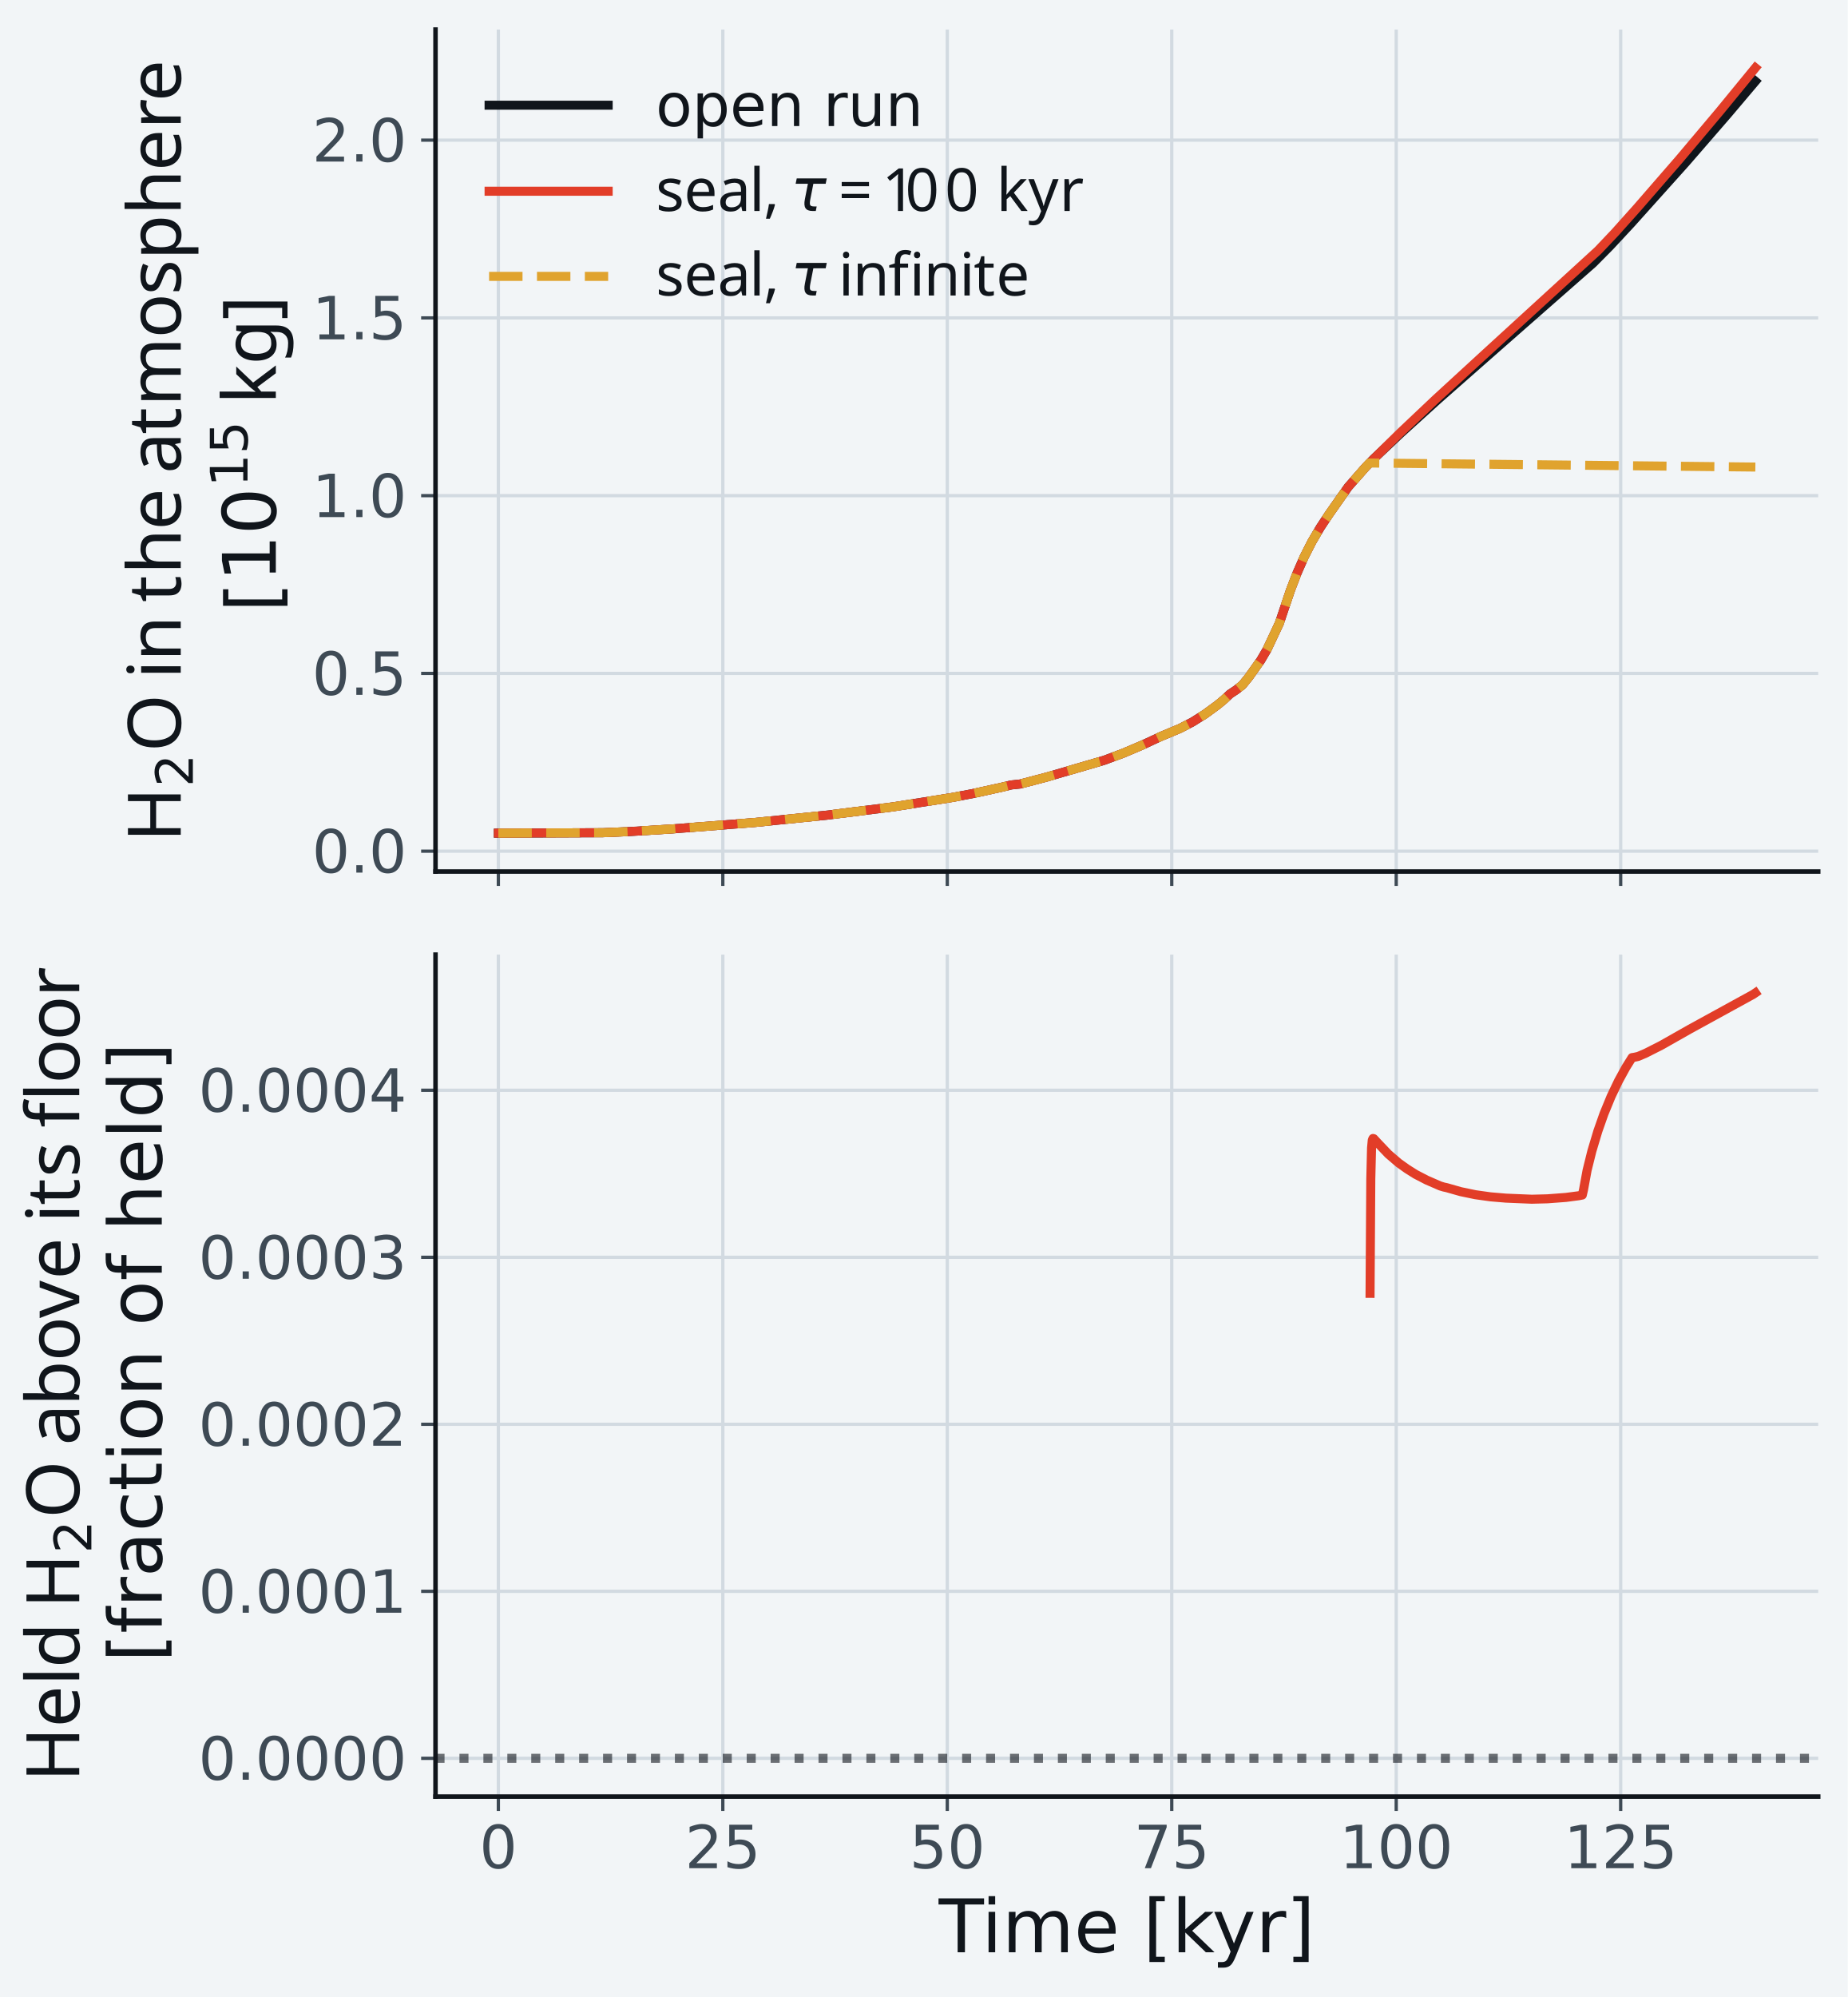
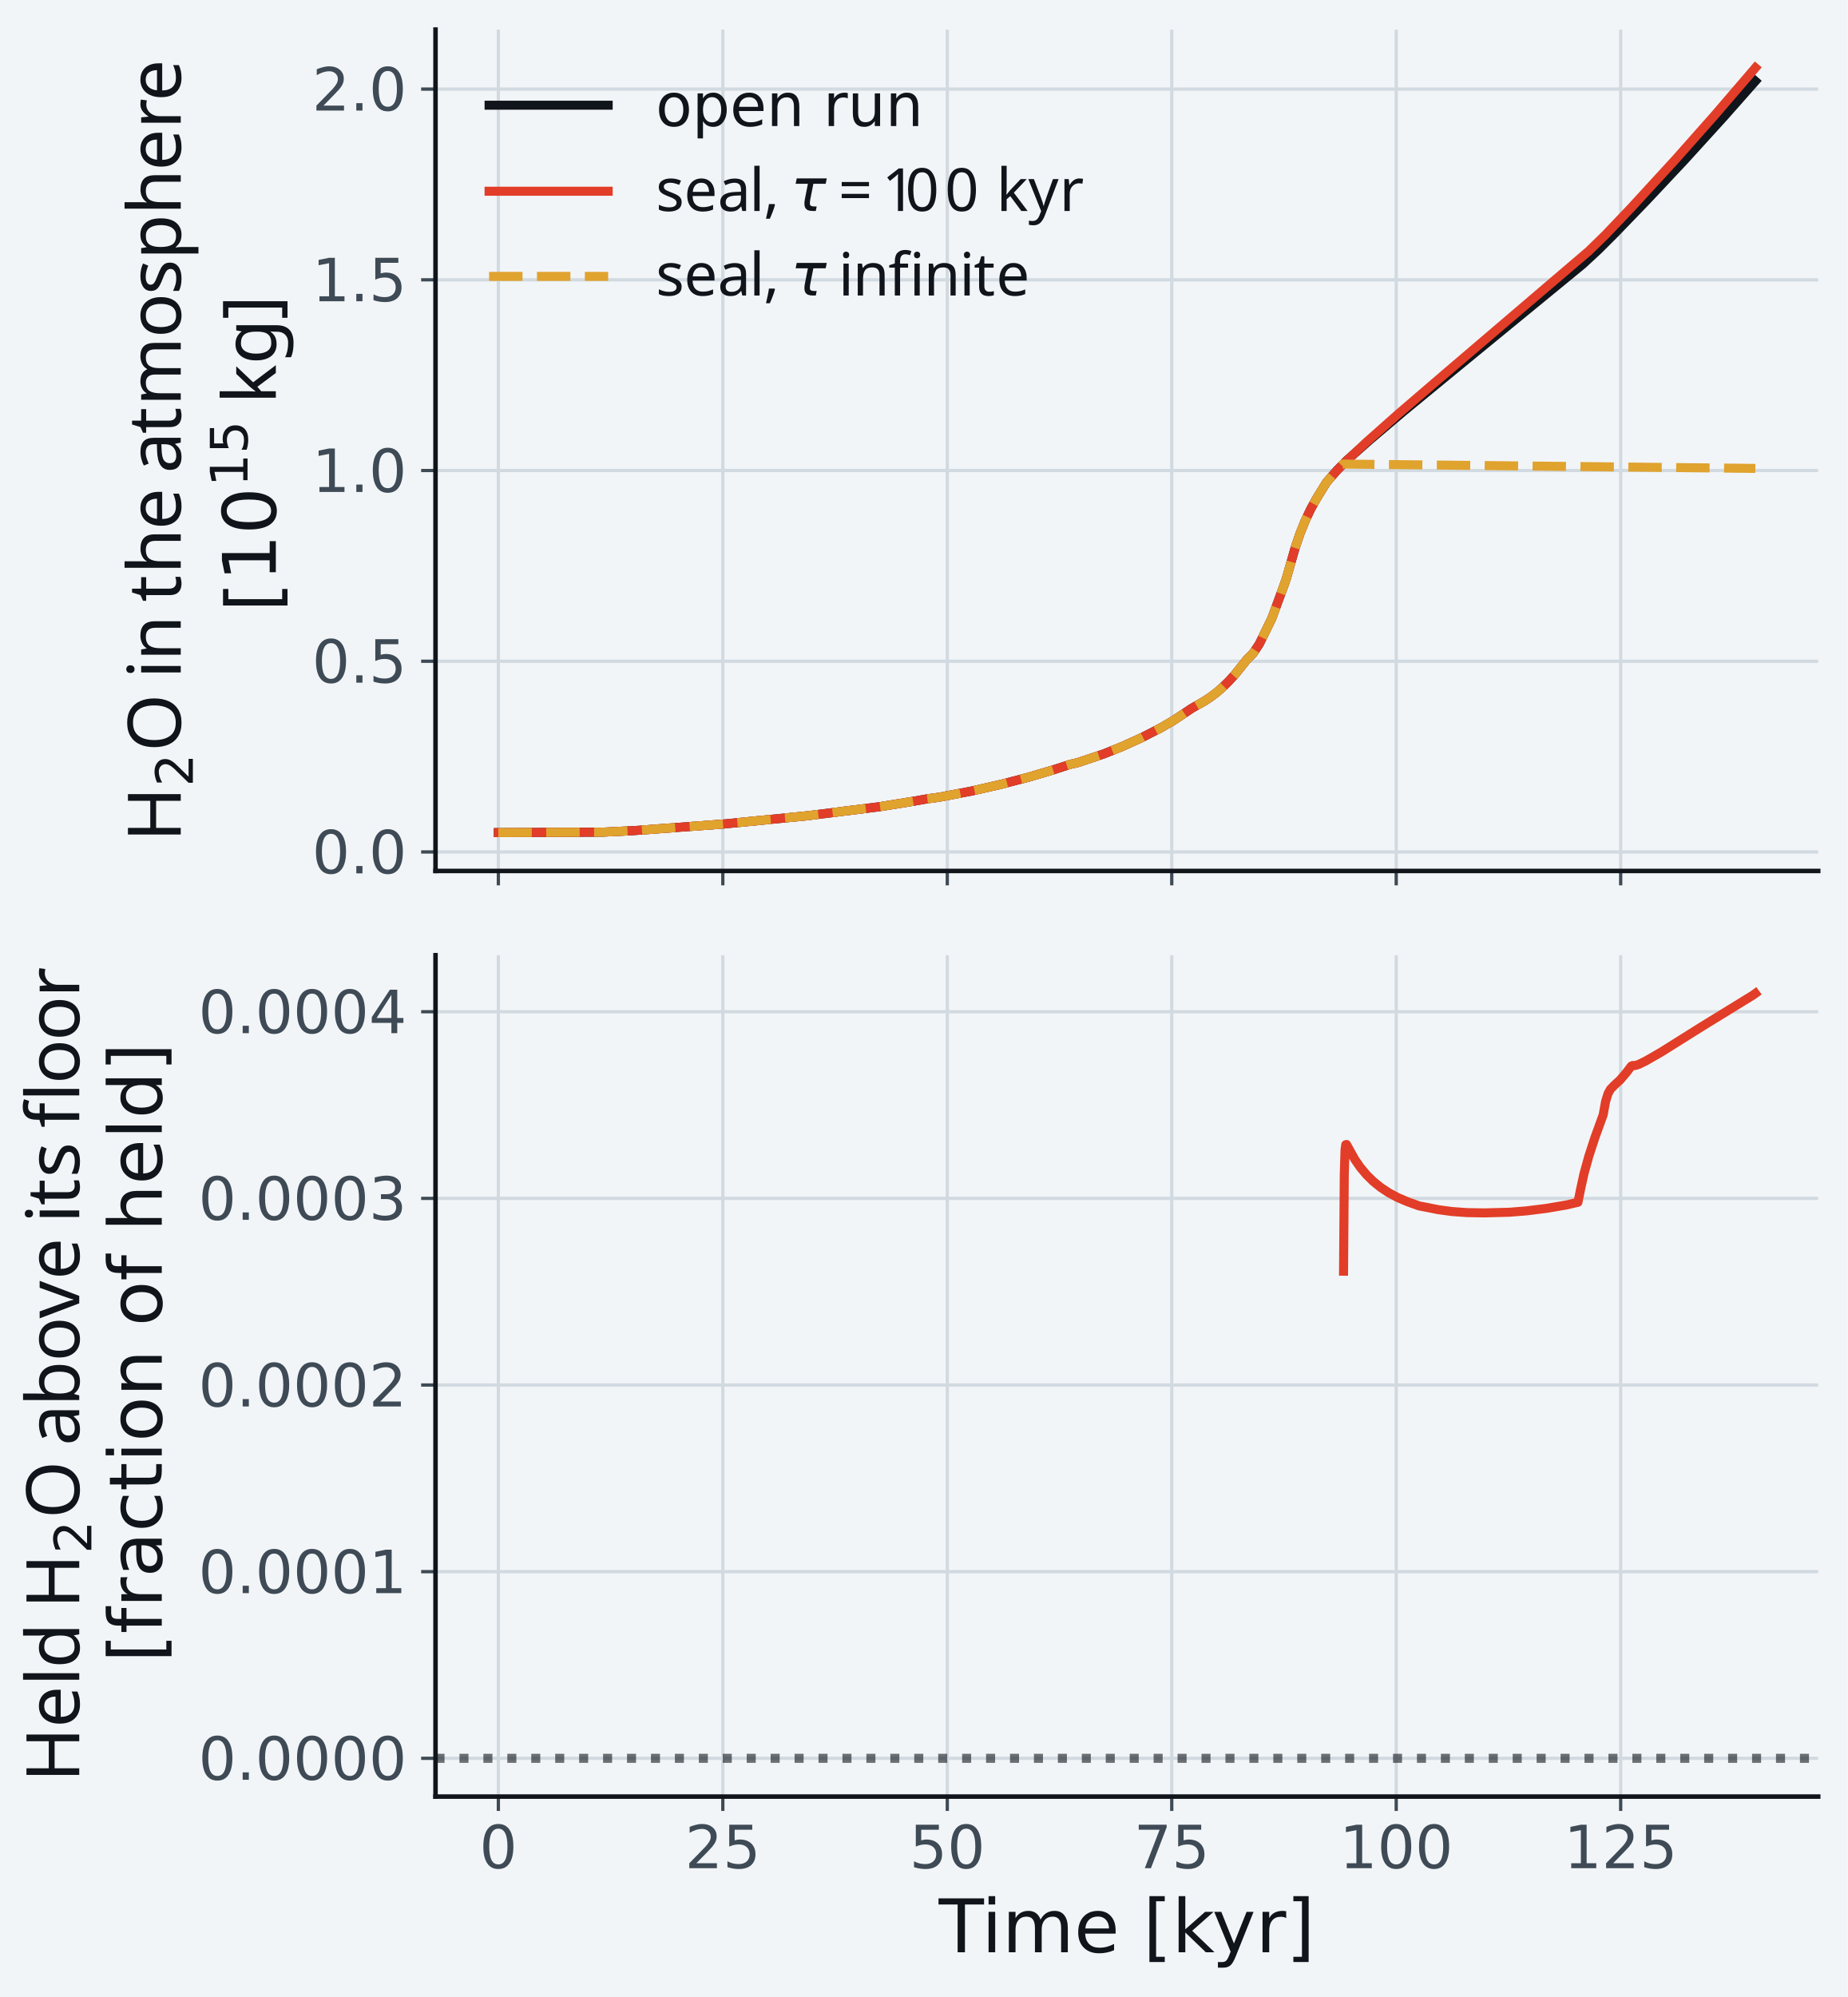
<svg xmlns="http://www.w3.org/2000/svg" xmlns:xlink="http://www.w3.org/1999/xlink" width="450.03pt" height="486.264pt" viewBox="0 0 450.03 486.264" version="1.1">
  <defs>
    <style type="text/css">*{stroke-linejoin: round; stroke-linecap: butt}</style>
  </defs>
  <g id="figure_1">
    <g id="patch_1">
      <path d="M 0 486.264  L 450.03 486.264  L 450.03 0  L 0 0  z " style="fill: #f2f5f7" />
    </g>
    <g id="axes_1">
      <g id="patch_2">
-         <path d="M 106.07 212.214  L 442.83 212.214  L 442.83 7.2  L 106.07 7.2  z " style="fill: #f2f5f7" />
+         <path d="M 106.07 212.076  L 442.83 212.076  L 442.83 7.2  L 106.07 7.2  z " style="fill: #f2f5f7" />
      </g>
      <g id="matplotlib.axis_1">
        <g id="xtick_1">
          <g id="line2d_1">
-             <path d="M 121.377 212.214  L 121.377 7.2  " clip-path="url(#p8ff63ceb6e)" style="fill: none; stroke: #d2dae1; stroke-width: 0.8; stroke-linecap: square" />
+             <path d="M 121.377 212.076  L 121.377 7.2  " clip-path="url(#p9c54953d7e)" style="fill: none; stroke: #d2dae1; stroke-width: 0.8; stroke-linecap: square" />
          </g>
          <g id="line2d_2">
            <defs>
              <path id="m2a301ba8c9" d="M 0 0  L 0 3.5  " style="stroke: #3e4a55; stroke-width: 0.8" />
            </defs>
            <g>
-               <use xlink:href="#m2a301ba8c9" x="121.377" y="212.214" style="fill: #3e4a55; stroke: #3e4a55; stroke-width: 0.8" />
+               <use xlink:href="#m2a301ba8c9" x="121.377" y="212.076" style="fill: #3e4a55; stroke: #3e4a55; stroke-width: 0.8" />
            </g>
          </g>
        </g>
        <g id="xtick_2">
          <g id="line2d_3">
-             <path d="M 176.046 212.214  L 176.046 7.2  " clip-path="url(#p8ff63ceb6e)" style="fill: none; stroke: #d2dae1; stroke-width: 0.8; stroke-linecap: square" />
+             <path d="M 176.046 212.076  L 176.046 7.2  " clip-path="url(#p9c54953d7e)" style="fill: none; stroke: #d2dae1; stroke-width: 0.8; stroke-linecap: square" />
          </g>
          <g id="line2d_4">
            <g>
-               <use xlink:href="#m2a301ba8c9" x="176.046" y="212.214" style="fill: #3e4a55; stroke: #3e4a55; stroke-width: 0.8" />
+               <use xlink:href="#m2a301ba8c9" x="176.046" y="212.076" style="fill: #3e4a55; stroke: #3e4a55; stroke-width: 0.8" />
            </g>
          </g>
        </g>
        <g id="xtick_3">
          <g id="line2d_5">
-             <path d="M 230.715 212.214  L 230.715 7.2  " clip-path="url(#p8ff63ceb6e)" style="fill: none; stroke: #d2dae1; stroke-width: 0.8; stroke-linecap: square" />
+             <path d="M 230.715 212.076  L 230.715 7.2  " clip-path="url(#p9c54953d7e)" style="fill: none; stroke: #d2dae1; stroke-width: 0.8; stroke-linecap: square" />
          </g>
          <g id="line2d_6">
            <g>
-               <use xlink:href="#m2a301ba8c9" x="230.715" y="212.214" style="fill: #3e4a55; stroke: #3e4a55; stroke-width: 0.8" />
+               <use xlink:href="#m2a301ba8c9" x="230.715" y="212.076" style="fill: #3e4a55; stroke: #3e4a55; stroke-width: 0.8" />
            </g>
          </g>
        </g>
        <g id="xtick_4">
          <g id="line2d_7">
-             <path d="M 285.384 212.214  L 285.384 7.2  " clip-path="url(#p8ff63ceb6e)" style="fill: none; stroke: #d2dae1; stroke-width: 0.8; stroke-linecap: square" />
+             <path d="M 285.384 212.076  L 285.384 7.2  " clip-path="url(#p9c54953d7e)" style="fill: none; stroke: #d2dae1; stroke-width: 0.8; stroke-linecap: square" />
          </g>
          <g id="line2d_8">
            <g>
-               <use xlink:href="#m2a301ba8c9" x="285.384" y="212.214" style="fill: #3e4a55; stroke: #3e4a55; stroke-width: 0.8" />
+               <use xlink:href="#m2a301ba8c9" x="285.384" y="212.076" style="fill: #3e4a55; stroke: #3e4a55; stroke-width: 0.8" />
            </g>
          </g>
        </g>
        <g id="xtick_5">
          <g id="line2d_9">
-             <path d="M 340.053 212.214  L 340.053 7.2  " clip-path="url(#p8ff63ceb6e)" style="fill: none; stroke: #d2dae1; stroke-width: 0.8; stroke-linecap: square" />
+             <path d="M 340.053 212.076  L 340.053 7.2  " clip-path="url(#p9c54953d7e)" style="fill: none; stroke: #d2dae1; stroke-width: 0.8; stroke-linecap: square" />
          </g>
          <g id="line2d_10">
            <g>
-               <use xlink:href="#m2a301ba8c9" x="340.053" y="212.214" style="fill: #3e4a55; stroke: #3e4a55; stroke-width: 0.8" />
+               <use xlink:href="#m2a301ba8c9" x="340.053" y="212.076" style="fill: #3e4a55; stroke: #3e4a55; stroke-width: 0.8" />
            </g>
          </g>
        </g>
        <g id="xtick_6">
          <g id="line2d_11">
-             <path d="M 394.721 212.214  L 394.721 7.2  " clip-path="url(#p8ff63ceb6e)" style="fill: none; stroke: #d2dae1; stroke-width: 0.8; stroke-linecap: square" />
+             <path d="M 394.721 212.076  L 394.721 7.2  " clip-path="url(#p9c54953d7e)" style="fill: none; stroke: #d2dae1; stroke-width: 0.8; stroke-linecap: square" />
          </g>
          <g id="line2d_12">
            <g>
-               <use xlink:href="#m2a301ba8c9" x="394.721" y="212.214" style="fill: #3e4a55; stroke: #3e4a55; stroke-width: 0.8" />
+               <use xlink:href="#m2a301ba8c9" x="394.721" y="212.076" style="fill: #3e4a55; stroke: #3e4a55; stroke-width: 0.8" />
            </g>
          </g>
        </g>
      </g>
      <g id="matplotlib.axis_2">
        <g id="ytick_1">
          <g id="line2d_13">
-             <path d="M 106.07 207.26  L 442.83 207.26  " clip-path="url(#p8ff63ceb6e)" style="fill: none; stroke: #d2dae1; stroke-width: 0.8; stroke-linecap: square" />
+             <path d="M 106.07 207.446  L 442.83 207.446  " clip-path="url(#p9c54953d7e)" style="fill: none; stroke: #d2dae1; stroke-width: 0.8; stroke-linecap: square" />
          </g>
          <g id="line2d_14">
            <defs>
              <path id="me776a80f98" d="M 0 0  L -3.5 0  " style="stroke: #3e4a55; stroke-width: 0.8" />
            </defs>
            <g>
-               <use xlink:href="#me776a80f98" x="106.07" y="207.26" style="fill: #3e4a55; stroke: #3e4a55; stroke-width: 0.8" />
+               <use xlink:href="#me776a80f98" x="106.07" y="207.446" style="fill: #3e4a55; stroke: #3e4a55; stroke-width: 0.8" />
            </g>
          </g>
          <g id="text_1">
-             <text style="font-size: 14.5px; font-family: 'Instrument Sans', 'DejaVu Sans', sans-serif; text-anchor: end; fill: #3e4a55" x="99.07" y="212.48" transform="rotate(-0 99.06997 212.4797)">0.0</text>
+             <text style="font-size: 14.5px; font-family: 'Instrument Sans', 'DejaVu Sans', sans-serif; text-anchor: end; fill: #3e4a55" x="99.07" y="212.666" transform="rotate(-0 99.06997 212.6658)">0.0</text>
          </g>
        </g>
        <g id="ytick_2">
          <g id="line2d_15">
-             <path d="M 106.07 163.975  L 442.83 163.975  " clip-path="url(#p8ff63ceb6e)" style="fill: none; stroke: #d2dae1; stroke-width: 0.8; stroke-linecap: square" />
+             <path d="M 106.07 161.008  L 442.83 161.008  " clip-path="url(#p9c54953d7e)" style="fill: none; stroke: #d2dae1; stroke-width: 0.8; stroke-linecap: square" />
          </g>
          <g id="line2d_16">
            <g>
-               <use xlink:href="#me776a80f98" x="106.07" y="163.975" style="fill: #3e4a55; stroke: #3e4a55; stroke-width: 0.8" />
+               <use xlink:href="#me776a80f98" x="106.07" y="161.008" style="fill: #3e4a55; stroke: #3e4a55; stroke-width: 0.8" />
            </g>
          </g>
          <g id="text_2">
-             <text style="font-size: 14.5px; font-family: 'Instrument Sans', 'DejaVu Sans', sans-serif; text-anchor: end; fill: #3e4a55" x="99.07" y="169.195" transform="rotate(-0 99.06997 169.1953)">0.5</text>
+             <text style="font-size: 14.5px; font-family: 'Instrument Sans', 'DejaVu Sans', sans-serif; text-anchor: end; fill: #3e4a55" x="99.07" y="166.228" transform="rotate(-0 99.06997 166.228)">0.5</text>
          </g>
        </g>
        <g id="ytick_3">
          <g id="line2d_17">
-             <path d="M 106.07 120.691  L 442.83 120.691  " clip-path="url(#p8ff63ceb6e)" style="fill: none; stroke: #d2dae1; stroke-width: 0.8; stroke-linecap: square" />
+             <path d="M 106.07 114.57  L 442.83 114.57  " clip-path="url(#p9c54953d7e)" style="fill: none; stroke: #d2dae1; stroke-width: 0.8; stroke-linecap: square" />
          </g>
          <g id="line2d_18">
            <g>
-               <use xlink:href="#me776a80f98" x="106.07" y="120.691" style="fill: #3e4a55; stroke: #3e4a55; stroke-width: 0.8" />
+               <use xlink:href="#me776a80f98" x="106.07" y="114.57" style="fill: #3e4a55; stroke: #3e4a55; stroke-width: 0.8" />
            </g>
          </g>
          <g id="text_3">
-             <text style="font-size: 14.5px; font-family: 'Instrument Sans', 'DejaVu Sans', sans-serif; text-anchor: end; fill: #3e4a55" x="99.07" y="125.911" transform="rotate(-0 99.06997 125.9109)">1.0</text>
+             <text style="font-size: 14.5px; font-family: 'Instrument Sans', 'DejaVu Sans', sans-serif; text-anchor: end; fill: #3e4a55" x="99.07" y="119.79" transform="rotate(-0 99.06997 119.7903)">1.0</text>
          </g>
        </g>
        <g id="ytick_4">
          <g id="line2d_19">
-             <path d="M 106.07 77.406  L 442.83 77.406  " clip-path="url(#p8ff63ceb6e)" style="fill: none; stroke: #d2dae1; stroke-width: 0.8; stroke-linecap: square" />
+             <path d="M 106.07 68.133  L 442.83 68.133  " clip-path="url(#p9c54953d7e)" style="fill: none; stroke: #d2dae1; stroke-width: 0.8; stroke-linecap: square" />
          </g>
          <g id="line2d_20">
            <g>
-               <use xlink:href="#me776a80f98" x="106.07" y="77.406" style="fill: #3e4a55; stroke: #3e4a55; stroke-width: 0.8" />
+               <use xlink:href="#me776a80f98" x="106.07" y="68.133" style="fill: #3e4a55; stroke: #3e4a55; stroke-width: 0.8" />
            </g>
          </g>
          <g id="text_4">
-             <text style="font-size: 14.5px; font-family: 'Instrument Sans', 'DejaVu Sans', sans-serif; text-anchor: end; fill: #3e4a55" x="99.07" y="82.626" transform="rotate(-0 99.06997 82.62649)">1.5</text>
+             <text style="font-size: 14.5px; font-family: 'Instrument Sans', 'DejaVu Sans', sans-serif; text-anchor: end; fill: #3e4a55" x="99.07" y="73.353" transform="rotate(-0 99.06997 73.35261)">1.5</text>
          </g>
        </g>
        <g id="ytick_5">
          <g id="line2d_21">
-             <path d="M 106.07 34.122  L 442.83 34.122  " clip-path="url(#p8ff63ceb6e)" style="fill: none; stroke: #d2dae1; stroke-width: 0.8; stroke-linecap: square" />
+             <path d="M 106.07 21.695  L 442.83 21.695  " clip-path="url(#p9c54953d7e)" style="fill: none; stroke: #d2dae1; stroke-width: 0.8; stroke-linecap: square" />
          </g>
          <g id="line2d_22">
            <g>
-               <use xlink:href="#me776a80f98" x="106.07" y="34.122" style="fill: #3e4a55; stroke: #3e4a55; stroke-width: 0.8" />
+               <use xlink:href="#me776a80f98" x="106.07" y="21.695" style="fill: #3e4a55; stroke: #3e4a55; stroke-width: 0.8" />
            </g>
          </g>
          <g id="text_5">
-             <text style="font-size: 14.5px; font-family: 'Instrument Sans', 'DejaVu Sans', sans-serif; text-anchor: end; fill: #3e4a55" x="99.07" y="39.342" transform="rotate(-0 99.06997 39.3421)">2.0</text>
+             <text style="font-size: 14.5px; font-family: 'Instrument Sans', 'DejaVu Sans', sans-serif; text-anchor: end; fill: #3e4a55" x="99.07" y="26.915" transform="rotate(-0 99.06997 26.91489)">2.0</text>
          </g>
        </g>
        <g id="text_6">
-           <g style="fill: #10151b" transform="translate(44.88028 205.0171) rotate(-90)">
+           <g style="fill: #10151b" transform="translate(44.88028 204.9481) rotate(-90)">
            <text>
              <tspan x="0" y="-0.859" style="font-size: 18px; font-family: 'Instrument Sans'; fill: #10151b">H</tspan>
              <tspan x="21.929" y="-0.859" style="font-size: 18px; font-family: 'Instrument Sans'; fill: #10151b">O</tspan>
              <tspan x="36.077" y="-0.859" style="font-size: 18px; font-family: 'Instrument Sans'; fill: #10151b"> </tspan>
              <tspan x="39.677" y="-0.859" style="font-size: 18px; font-family: 'Instrument Sans'; fill: #10151b">i</tspan>
              <tspan x="43.997" y="-0.859" style="font-size: 18px; font-family: 'Instrument Sans'; fill: #10151b">n</tspan>
              <tspan x="54.779" y="-0.859" style="font-size: 18px; font-family: 'Instrument Sans'; fill: #10151b"> </tspan>
              <tspan x="58.379" y="-0.859" style="font-size: 18px; font-family: 'Instrument Sans'; fill: #10151b">t</tspan>
              <tspan x="65.165" y="-0.859" style="font-size: 18px; font-family: 'Instrument Sans'; fill: #10151b">h</tspan>
              <tspan x="75.947" y="-0.859" style="font-size: 18px; font-family: 'Instrument Sans'; fill: #10151b">e</tspan>
              <tspan x="86.099" y="-0.859" style="font-size: 18px; font-family: 'Instrument Sans'; fill: #10151b"> </tspan>
              <tspan x="89.699" y="-0.859" style="font-size: 18px; font-family: 'Instrument Sans'; fill: #10151b">a</tspan>
              <tspan x="99.293" y="-0.859" style="font-size: 18px; font-family: 'Instrument Sans'; fill: #10151b">t</tspan>
              <tspan x="106.079" y="-0.859" style="font-size: 18px; font-family: 'Instrument Sans'; fill: #10151b">m</tspan>
              <tspan x="122.675" y="-0.859" style="font-size: 18px; font-family: 'Instrument Sans'; fill: #10151b">o</tspan>
              <tspan x="133.187" y="-0.859" style="font-size: 18px; font-family: 'Instrument Sans'; fill: #10151b">s</tspan>
              <tspan x="141.701" y="-0.859" style="font-size: 18px; font-family: 'Instrument Sans'; fill: #10151b">p</tspan>
              <tspan x="152.609" y="-0.859" style="font-size: 18px; font-family: 'Instrument Sans'; fill: #10151b">h</tspan>
              <tspan x="163.391" y="-0.859" style="font-size: 18px; font-family: 'Instrument Sans'; fill: #10151b">e</tspan>
              <tspan x="173.543" y="-0.859" style="font-size: 18px; font-family: 'Instrument Sans'; fill: #10151b">r</tspan>
              <tspan x="180.293" y="-0.859" style="font-size: 18px; font-family: 'Instrument Sans'; fill: #10151b">e</tspan>
              <tspan x="13.42" y="2.094" style="font-size: 12.6px; font-family: 'DejaVu Sans'; fill: #10151b">2</tspan>
            </text>
          </g>
-           <g style="fill: #10151b" transform="translate(68.10028 148.9471) rotate(-90)">
+           <g style="fill: #10151b" transform="translate(68.10028 148.8781) rotate(-90)">
            <text>
              <tspan x="0" y="-0.922" style="font-size: 18px; font-family: 'Instrument Sans'; fill: #10151b">[</tspan>
              <tspan x="46.91" y="-0.922" style="font-size: 18px; font-family: 'Instrument Sans'; fill: #10151b"> </tspan>
              <tspan x="50.51" y="-0.922" style="font-size: 18px; font-family: 'Instrument Sans'; fill: #10151b">k</tspan>
              <tspan x="60.14" y="-0.922" style="font-size: 18px; font-family: 'Instrument Sans'; fill: #10151b">g</tspan>
              <tspan x="71.048" y="-0.922" style="font-size: 18px; font-family: 'Instrument Sans'; fill: #10151b">]</tspan>
              <tspan x="7.308" y="-0.922" style="font-size: 18px; font-family: 'DejaVu Sans'; fill: #10151b">1</tspan>
              <tspan x="18.76" y="-0.922" style="font-size: 18px; font-family: 'DejaVu Sans'; fill: #10151b">0</tspan>
              <tspan x="30.385" y="-7.812" style="font-size: 12.6px; font-family: 'DejaVu Sans'; fill: #10151b">1</tspan>
              <tspan x="38.401" y="-7.812" style="font-size: 12.6px; font-family: 'DejaVu Sans'; fill: #10151b">5</tspan>
            </text>
          </g>
        </g>
      </g>
      <g id="line2d_23">
-         <path d="M 121.377 202.872  L 146.793 202.765  L 153.439 202.475  L 163.736 201.843  L 183.776 200.279  L 201.591 198.469  L 217.487 196.469  L 231.836 194.196  L 236.979 193.225  L 244.078 191.665  L 246.314 191.127  L 248.513 190.899  L 254.852 189.232  L 268.883 185.139  L 273.555 183.4  L 278.191 181.43  L 282.791 179.298  L 287.386 177.371  L 290.451 175.787  L 293.509 173.865  L 296.55 171.639  L 298.063 170.389  L 299.569 168.985  L 301.073 167.99  L 302.581 166.798  L 304.086 164.958  L 307.07 160.751  L 308.557 158.207  L 311.578 151.777  L 314.318 143.649  L 315.916 139.515  L 317.651 135.568  L 319.531 131.881  L 321.553 128.447  L 323.708 125.186  L 328.353 118.574  L 332.614 113.723  L 334.587 111.685  L 341.27 105.391  L 350.323 97.191  L 364.001 85.149  L 388.002 64.07  L 392.117 59.911  L 397.188 54.462  L 410.589 39.526  L 420.827 27.714  L 427.523 19.796  L 427.523 19.796  " clip-path="url(#p8ff63ceb6e)" style="fill: none; stroke: #10151b; stroke-width: 2.2; stroke-linecap: square" />
+         <path d="M 121.377 202.738  L 146.783 202.625  L 154.394 202.251  L 176.186 200.65  L 196.646 198.629  L 214.386 196.41  L 222.847 195.039  L 225.737 194.524  L 228.649 194.135  L 236.681 192.608  L 243.899 190.959  L 250.542 189.227  L 256.749 187.389  L 260.69 186.101  L 262.374 185.731  L 268.742 183.603  L 273.41 181.729  L 278.044 179.625  L 282.645 177.263  L 285.694 175.501  L 288.726 173.491  L 290.233 172.482  L 293.248 170.765  L 294.757 169.782  L 296.266 168.651  L 297.772 167.345  L 299.273 165.874  L 300.769 164.241  L 303.745 160.528  L 305.232 159.032  L 306.718 156.784  L 309.75 150.572  L 312.817 142.257  L 313.321 140.775  L 315.425 133.421  L 316.605 129.963  L 317.883 126.778  L 319.261 123.882  L 320.734 121.245  L 323.083 117.434  L 325.633 114.515  L 327.948 112.16  L 333.623 107.137  L 341.856 100.163  L 355.076 89.289  L 385.482 64.354  L 389.286 60.832  L 393.121 57.005  L 400.956 48.894  L 410.362 38.874  L 419.844 28.444  L 427.523 19.759  L 427.523 19.759  " clip-path="url(#p9c54953d7e)" style="fill: none; stroke: #10151b; stroke-width: 2.2; stroke-linecap: square" />
      </g>
      <g id="line2d_24">
-         <path d="M 121.377 202.872  L 146.793 202.765  L 153.439 202.475  L 163.736 201.843  L 183.776 200.279  L 201.591 198.469  L 217.487 196.469  L 231.836 194.196  L 236.979 193.225  L 244.078 191.665  L 246.314 191.127  L 248.513 190.899  L 254.852 189.232  L 268.883 185.139  L 273.555 183.4  L 278.191 181.43  L 282.791 179.298  L 287.386 177.371  L 290.451 175.787  L 293.509 173.865  L 296.55 171.639  L 298.063 170.389  L 299.569 168.985  L 301.073 167.99  L 302.581 166.798  L 304.086 164.958  L 307.07 160.751  L 308.557 158.207  L 311.578 151.777  L 314.318 143.649  L 315.916 139.515  L 317.651 135.568  L 319.531 131.881  L 321.553 128.447  L 323.708 125.186  L 328.353 118.574  L 332.614 113.723  L 334.405 111.891  L 341.071 105.332  L 349.662 97.21  L 362.013 85.87  L 389.173 61.029  L 393.302 56.68  L 398.7 50.652  L 408.983 38.813  L 418.806 27.153  L 427.523 16.519  L 427.523 16.519  " clip-path="url(#p8ff63ceb6e)" style="fill: none; stroke: #e23d28; stroke-width: 2.2; stroke-linecap: square" />
+         <path d="M 121.377 202.738  L 146.783 202.625  L 154.394 202.251  L 176.186 200.65  L 196.646 198.629  L 214.386 196.41  L 222.847 195.039  L 225.737 194.524  L 228.649 194.135  L 236.681 192.608  L 243.899 190.959  L 250.542 189.227  L 256.749 187.389  L 260.69 186.101  L 262.374 185.731  L 268.742 183.603  L 273.41 181.729  L 278.044 179.625  L 282.645 177.263  L 285.694 175.501  L 288.726 173.491  L 290.233 172.482  L 293.248 170.765  L 294.757 169.782  L 296.266 168.651  L 297.772 167.345  L 299.273 165.874  L 300.769 164.241  L 303.745 160.528  L 305.232 159.032  L 306.718 156.784  L 309.75 150.572  L 312.817 142.257  L 313.321 140.775  L 315.425 133.421  L 316.605 129.963  L 317.883 126.778  L 319.261 123.882  L 320.734 121.245  L 323.083 117.434  L 325.633 114.515  L 327.767 112.355  L 333.036 107.457  L 340.574 100.773  L 352.216 90.78  L 386.942 61.139  L 391.053 57.13  L 397.306 50.556  L 408.131 38.76  L 417.519 28.168  L 426.96 17.179  L 427.523 16.513  L 427.523 16.513  " clip-path="url(#p9c54953d7e)" style="fill: none; stroke: #e23d28; stroke-width: 2.2; stroke-linecap: square" />
      </g>
      <g id="line2d_25">
-         <path d="M 121.377 202.872  L 146.793 202.765  L 153.439 202.475  L 163.736 201.843  L 183.776 200.279  L 201.591 198.469  L 217.487 196.469  L 231.836 194.196  L 236.979 193.225  L 244.078 191.665  L 246.314 191.127  L 248.513 190.899  L 254.852 189.232  L 268.883 185.139  L 273.555 183.4  L 278.191 181.43  L 282.791 179.298  L 287.386 177.371  L 290.451 175.787  L 293.509 173.865  L 296.55 171.639  L 298.063 170.389  L 299.569 168.985  L 301.073 167.99  L 302.581 166.798  L 304.086 164.958  L 307.07 160.751  L 308.557 158.207  L 311.578 151.777  L 314.318 143.649  L 315.916 139.515  L 317.651 135.568  L 319.531 131.881  L 321.553 128.447  L 323.708 125.186  L 328.353 118.574  L 332.614 113.723  L 333.503 112.739  L 427.523 113.727  L 427.523 113.727  " clip-path="url(#p8ff63ceb6e)" style="fill: none; stroke-dasharray: 8.14,3.52; stroke-dashoffset: 0; stroke: #e0a32e; stroke-width: 2.2" />
+         <path d="M 121.377 202.738  L 146.783 202.625  L 154.394 202.251  L 176.186 200.65  L 196.646 198.629  L 214.386 196.41  L 222.847 195.039  L 225.737 194.524  L 228.649 194.135  L 236.681 192.608  L 243.899 190.959  L 250.542 189.227  L 256.749 187.389  L 260.69 186.101  L 262.374 185.731  L 268.742 183.603  L 273.41 181.729  L 278.044 179.625  L 282.645 177.263  L 285.694 175.501  L 288.726 173.491  L 290.233 172.482  L 293.248 170.765  L 294.757 169.782  L 296.266 168.651  L 297.772 167.345  L 299.273 165.874  L 300.769 164.241  L 303.745 160.528  L 305.232 159.032  L 306.718 156.784  L 309.75 150.572  L 312.817 142.257  L 313.321 140.775  L 315.425 133.421  L 316.605 129.963  L 317.883 126.778  L 319.261 123.882  L 320.734 121.245  L 323.083 117.434  L 325.633 114.515  L 327.047 112.998  L 427.523 114.054  L 427.523 114.054  " clip-path="url(#p9c54953d7e)" style="fill: none; stroke-dasharray: 8.14,3.52; stroke-dashoffset: 0; stroke: #e0a32e; stroke-width: 2.2" />
      </g>
      <g id="patch_3">
-         <path d="M 106.07 212.214  L 106.07 7.2  " style="fill: none; stroke: #10151b; stroke-width: 1.1; stroke-linejoin: miter; stroke-linecap: square" />
+         <path d="M 106.07 212.076  L 106.07 7.2  " style="fill: none; stroke: #10151b; stroke-width: 1.1; stroke-linejoin: miter; stroke-linecap: square" />
      </g>
      <g id="patch_4">
-         <path d="M 106.07 212.214  L 442.83 212.214  " style="fill: none; stroke: #10151b; stroke-width: 1.1; stroke-linejoin: miter; stroke-linecap: square" />
+         <path d="M 106.07 212.076  L 442.83 212.076  " style="fill: none; stroke: #10151b; stroke-width: 1.1; stroke-linejoin: miter; stroke-linecap: square" />
      </g>
      <g id="legend_1">
        <g id="line2d_26">
          <path d="M 119.12 25.615  L 133.62 25.615  L 148.12 25.615  " style="fill: none; stroke: #10151b; stroke-width: 2.2; stroke-linecap: square" />
        </g>
        <g id="text_7">
          <text style="font-size: 14.5px; font-family: 'Instrument Sans', 'DejaVu Sans', sans-serif; text-anchor: start; fill: #10151b" x="159.72" y="30.69" transform="rotate(-0 159.72 30.69)">open run</text>
        </g>
        <g id="line2d_27">
          <path d="M 119.12 46.568  L 133.62 46.568  L 148.12 46.568  " style="fill: none; stroke: #e23d28; stroke-width: 2.2; stroke-linecap: square" />
        </g>
        <g id="text_8">
          <g style="fill: #10151b" transform="translate(159.72 51.6425)">
            <text>
              <tspan x="0" y="-0.266" style="font-size: 14.5px; font-family: 'Instrument Sans'; fill: #10151b">s</tspan>
              <tspan x="6.858" y="-0.266" style="font-size: 14.5px; font-family: 'Instrument Sans'; fill: #10151b">e</tspan>
              <tspan x="15.036" y="-0.266" style="font-size: 14.5px; font-family: 'Instrument Sans'; fill: #10151b">a</tspan>
              <tspan x="22.765" y="-0.266" style="font-size: 14.5px; font-family: 'Instrument Sans'; fill: #10151b">l</tspan>
              <tspan x="26.245" y="-0.266" style="font-size: 14.5px; font-family: 'Instrument Sans'; fill: #10151b">,</tspan>
              <tspan x="29.942" y="-0.266" style="font-size: 14.5px; font-family: 'Instrument Sans'; fill: #10151b"> </tspan>
              <tspan x="41.572" y="-0.266" style="font-size: 14.5px; font-family: 'Instrument Sans'; fill: #10151b"> </tspan>
              <tspan x="44.472" y="-0.266" style="font-size: 14.5px; font-family: 'Instrument Sans'; fill: #10151b">=</tspan>
              <tspan x="52.172" y="-0.266" style="font-size: 14.5px; font-family: 'Instrument Sans'; fill: #10151b"> </tspan>
              <tspan x="55.072" y="-0.266" style="font-size: 14.5px; font-family: 'Instrument Sans'; fill: #10151b">1</tspan>
              <tspan x="60.741" y="-0.266" style="font-size: 14.5px; font-family: 'Instrument Sans'; fill: #10151b">0</tspan>
              <tspan x="70.398" y="-0.266" style="font-size: 14.5px; font-family: 'Instrument Sans'; fill: #10151b">0</tspan>
              <tspan x="80.055" y="-0.266" style="font-size: 14.5px; font-family: 'Instrument Sans'; fill: #10151b"> </tspan>
              <tspan x="82.955" y="-0.266" style="font-size: 14.5px; font-family: 'Instrument Sans'; fill: #10151b">k</tspan>
              <tspan x="90.713" y="-0.266" style="font-size: 14.5px; font-family: 'Instrument Sans'; fill: #10151b">y</tspan>
              <tspan x="98.296" y="-0.266" style="font-size: 14.5px; font-family: 'Instrument Sans'; fill: #10151b">r</tspan>
              <tspan x="32.842" y="-0.266" style="font-style: oblique; font-size: 14.5px; font-family: 'DejaVu Sans'; fill: #10151b">τ</tspan>
            </text>
          </g>
        </g>
        <g id="line2d_28">
          <path d="M 119.12 67.302  L 133.62 67.302  L 148.12 67.302  " style="fill: none; stroke-dasharray: 8.14,3.52; stroke-dashoffset: 0; stroke: #e0a32e; stroke-width: 2.2" />
        </g>
        <g id="text_9">
          <g style="fill: #10151b" transform="translate(159.72 72.3775)">
            <text>
              <tspan x="0" y="-0.422" style="font-size: 14.5px; font-family: 'Instrument Sans'; fill: #10151b">s</tspan>
              <tspan x="6.858" y="-0.422" style="font-size: 14.5px; font-family: 'Instrument Sans'; fill: #10151b">e</tspan>
              <tspan x="15.036" y="-0.422" style="font-size: 14.5px; font-family: 'Instrument Sans'; fill: #10151b">a</tspan>
              <tspan x="22.765" y="-0.422" style="font-size: 14.5px; font-family: 'Instrument Sans'; fill: #10151b">l</tspan>
              <tspan x="26.245" y="-0.422" style="font-size: 14.5px; font-family: 'Instrument Sans'; fill: #10151b">,</tspan>
              <tspan x="29.942" y="-0.422" style="font-size: 14.5px; font-family: 'Instrument Sans'; fill: #10151b"> </tspan>
              <tspan x="41.572" y="-0.422" style="font-size: 14.5px; font-family: 'Instrument Sans'; fill: #10151b"> </tspan>
              <tspan x="44.472" y="-0.422" style="font-size: 14.5px; font-family: 'Instrument Sans'; fill: #10151b">i</tspan>
              <tspan x="47.952" y="-0.422" style="font-size: 14.5px; font-family: 'Instrument Sans'; fill: #10151b">n</tspan>
              <tspan x="56.638" y="-0.422" style="font-size: 14.5px; font-family: 'Instrument Sans'; fill: #10151b">f</tspan>
              <tspan x="61.771" y="-0.422" style="font-size: 14.5px; font-family: 'Instrument Sans'; fill: #10151b">i</tspan>
              <tspan x="65.251" y="-0.422" style="font-size: 14.5px; font-family: 'Instrument Sans'; fill: #10151b">n</tspan>
              <tspan x="73.936" y="-0.422" style="font-size: 14.5px; font-family: 'Instrument Sans'; fill: #10151b">i</tspan>
              <tspan x="77.416" y="-0.422" style="font-size: 14.5px; font-family: 'Instrument Sans'; fill: #10151b">t</tspan>
              <tspan x="82.883" y="-0.422" style="font-size: 14.5px; font-family: 'Instrument Sans'; fill: #10151b">e</tspan>
              <tspan x="32.842" y="-0.422" style="font-style: oblique; font-size: 14.5px; font-family: 'DejaVu Sans'; fill: #10151b">τ</tspan>
            </text>
          </g>
        </g>
      </g>
    </g>
    <g id="axes_2">
      <g id="patch_5">
-         <path d="M 106.07 437.462  L 442.83 437.462  L 442.83 232.448  L 106.07 232.448  z " style="fill: #f2f5f7" />
+         <path d="M 106.07 437.462  L 442.83 437.462  L 442.83 232.586  L 106.07 232.586  z " style="fill: #f2f5f7" />
      </g>
      <g id="matplotlib.axis_3">
        <g id="xtick_7">
          <g id="line2d_29">
-             <path d="M 121.377 437.462  L 121.377 232.448  " clip-path="url(#p3dc37c198d)" style="fill: none; stroke: #d2dae1; stroke-width: 0.8; stroke-linecap: square" />
+             <path d="M 121.377 437.462  L 121.377 232.586  " clip-path="url(#p604d794f01)" style="fill: none; stroke: #d2dae1; stroke-width: 0.8; stroke-linecap: square" />
          </g>
          <g id="line2d_30">
            <g>
              <use xlink:href="#m2a301ba8c9" x="121.377" y="437.462" style="fill: #3e4a55; stroke: #3e4a55; stroke-width: 0.8" />
            </g>
          </g>
          <g id="text_10">
            <text style="font-size: 14.5px; font-family: 'Instrument Sans', 'DejaVu Sans', sans-serif; text-anchor: middle; fill: #3e4a55" x="121.377" y="454.902" transform="rotate(-0 121.3772 454.9018)">0</text>
          </g>
        </g>
        <g id="xtick_8">
          <g id="line2d_31">
-             <path d="M 176.046 437.462  L 176.046 232.448  " clip-path="url(#p3dc37c198d)" style="fill: none; stroke: #d2dae1; stroke-width: 0.8; stroke-linecap: square" />
+             <path d="M 176.046 437.462  L 176.046 232.586  " clip-path="url(#p604d794f01)" style="fill: none; stroke: #d2dae1; stroke-width: 0.8; stroke-linecap: square" />
          </g>
          <g id="line2d_32">
            <g>
              <use xlink:href="#m2a301ba8c9" x="176.046" y="437.462" style="fill: #3e4a55; stroke: #3e4a55; stroke-width: 0.8" />
            </g>
          </g>
          <g id="text_11">
            <text style="font-size: 14.5px; font-family: 'Instrument Sans', 'DejaVu Sans', sans-serif; text-anchor: middle; fill: #3e4a55" x="176.046" y="454.902" transform="rotate(-0 176.0461 454.9018)">25</text>
          </g>
        </g>
        <g id="xtick_9">
          <g id="line2d_33">
-             <path d="M 230.715 437.462  L 230.715 232.448  " clip-path="url(#p3dc37c198d)" style="fill: none; stroke: #d2dae1; stroke-width: 0.8; stroke-linecap: square" />
+             <path d="M 230.715 437.462  L 230.715 232.586  " clip-path="url(#p604d794f01)" style="fill: none; stroke: #d2dae1; stroke-width: 0.8; stroke-linecap: square" />
          </g>
          <g id="line2d_34">
            <g>
              <use xlink:href="#m2a301ba8c9" x="230.715" y="437.462" style="fill: #3e4a55; stroke: #3e4a55; stroke-width: 0.8" />
            </g>
          </g>
          <g id="text_12">
            <text style="font-size: 14.5px; font-family: 'Instrument Sans', 'DejaVu Sans', sans-serif; text-anchor: middle; fill: #3e4a55" x="230.715" y="454.902" transform="rotate(-0 230.7149 454.9018)">50</text>
          </g>
        </g>
        <g id="xtick_10">
          <g id="line2d_35">
-             <path d="M 285.384 437.462  L 285.384 232.448  " clip-path="url(#p3dc37c198d)" style="fill: none; stroke: #d2dae1; stroke-width: 0.8; stroke-linecap: square" />
+             <path d="M 285.384 437.462  L 285.384 232.586  " clip-path="url(#p604d794f01)" style="fill: none; stroke: #d2dae1; stroke-width: 0.8; stroke-linecap: square" />
          </g>
          <g id="line2d_36">
            <g>
              <use xlink:href="#m2a301ba8c9" x="285.384" y="437.462" style="fill: #3e4a55; stroke: #3e4a55; stroke-width: 0.8" />
            </g>
          </g>
          <g id="text_13">
            <text style="font-size: 14.5px; font-family: 'Instrument Sans', 'DejaVu Sans', sans-serif; text-anchor: middle; fill: #3e4a55" x="285.384" y="454.902" transform="rotate(-0 285.3837 454.9018)">75</text>
          </g>
        </g>
        <g id="xtick_11">
          <g id="line2d_37">
-             <path d="M 340.053 437.462  L 340.053 232.448  " clip-path="url(#p3dc37c198d)" style="fill: none; stroke: #d2dae1; stroke-width: 0.8; stroke-linecap: square" />
+             <path d="M 340.053 437.462  L 340.053 232.586  " clip-path="url(#p604d794f01)" style="fill: none; stroke: #d2dae1; stroke-width: 0.8; stroke-linecap: square" />
          </g>
          <g id="line2d_38">
            <g>
              <use xlink:href="#m2a301ba8c9" x="340.053" y="437.462" style="fill: #3e4a55; stroke: #3e4a55; stroke-width: 0.8" />
            </g>
          </g>
          <g id="text_14">
            <text style="font-size: 14.5px; font-family: 'Instrument Sans', 'DejaVu Sans', sans-serif; text-anchor: middle; fill: #3e4a55" x="340.053" y="454.902" transform="rotate(-0 340.0526 454.9018)">100</text>
          </g>
        </g>
        <g id="xtick_12">
          <g id="line2d_39">
-             <path d="M 394.721 437.462  L 394.721 232.448  " clip-path="url(#p3dc37c198d)" style="fill: none; stroke: #d2dae1; stroke-width: 0.8; stroke-linecap: square" />
+             <path d="M 394.721 437.462  L 394.721 232.586  " clip-path="url(#p604d794f01)" style="fill: none; stroke: #d2dae1; stroke-width: 0.8; stroke-linecap: square" />
          </g>
          <g id="line2d_40">
            <g>
              <use xlink:href="#m2a301ba8c9" x="394.721" y="437.462" style="fill: #3e4a55; stroke: #3e4a55; stroke-width: 0.8" />
            </g>
          </g>
          <g id="text_15">
            <text style="font-size: 14.5px; font-family: 'Instrument Sans', 'DejaVu Sans', sans-serif; text-anchor: middle; fill: #3e4a55" x="394.721" y="454.902" transform="rotate(-0 394.7214 454.9018)">125</text>
          </g>
        </g>
        <g id="text_16">
          <text style="font-size: 18px; font-family: 'Instrument Sans', 'DejaVu Sans', sans-serif; text-anchor: middle; fill: #10151b" x="274.45" y="475.374" transform="rotate(-0 274.45 475.3743)">Time [kyr]</text>
        </g>
      </g>
      <g id="matplotlib.axis_4">
        <g id="ytick_6">
          <g id="line2d_41">
-             <path d="M 106.07 428.143  L 442.83 428.143  " clip-path="url(#p3dc37c198d)" style="fill: none; stroke: #d2dae1; stroke-width: 0.8; stroke-linecap: square" />
+             <path d="M 106.07 428.149  L 442.83 428.149  " clip-path="url(#p604d794f01)" style="fill: none; stroke: #d2dae1; stroke-width: 0.8; stroke-linecap: square" />
          </g>
          <g id="line2d_42">
            <g>
-               <use xlink:href="#me776a80f98" x="106.07" y="428.143" style="fill: #3e4a55; stroke: #3e4a55; stroke-width: 0.8" />
+               <use xlink:href="#me776a80f98" x="106.07" y="428.149" style="fill: #3e4a55; stroke: #3e4a55; stroke-width: 0.8" />
            </g>
          </g>
          <g id="text_17">
-             <text style="font-size: 14.5px; font-family: 'Instrument Sans', 'DejaVu Sans', sans-serif; text-anchor: end; fill: #3e4a55" x="99.07" y="433.363" transform="rotate(-0 99.06997 433.363)">0.0000</text>
+             <text style="font-size: 14.5px; font-family: 'Instrument Sans', 'DejaVu Sans', sans-serif; text-anchor: end; fill: #3e4a55" x="99.07" y="433.369" transform="rotate(-0 99.06997 433.3693)">0.0000</text>
          </g>
        </g>
        <g id="ytick_7">
          <g id="line2d_43">
-             <path d="M 106.07 387.477  L 442.83 387.477  " clip-path="url(#p3dc37c198d)" style="fill: none; stroke: #d2dae1; stroke-width: 0.8; stroke-linecap: square" />
+             <path d="M 106.07 382.7  L 442.83 382.7  " clip-path="url(#p604d794f01)" style="fill: none; stroke: #d2dae1; stroke-width: 0.8; stroke-linecap: square" />
          </g>
          <g id="line2d_44">
            <g>
-               <use xlink:href="#me776a80f98" x="106.07" y="387.477" style="fill: #3e4a55; stroke: #3e4a55; stroke-width: 0.8" />
+               <use xlink:href="#me776a80f98" x="106.07" y="382.7" style="fill: #3e4a55; stroke: #3e4a55; stroke-width: 0.8" />
            </g>
          </g>
          <g id="text_18">
-             <text style="font-size: 14.5px; font-family: 'Instrument Sans', 'DejaVu Sans', sans-serif; text-anchor: end; fill: #3e4a55" x="99.07" y="392.697" transform="rotate(-0 99.06997 392.6967)">0.0001</text>
+             <text style="font-size: 14.5px; font-family: 'Instrument Sans', 'DejaVu Sans', sans-serif; text-anchor: end; fill: #3e4a55" x="99.07" y="387.92" transform="rotate(-0 99.06997 387.92)">0.0001</text>
          </g>
        </g>
        <g id="ytick_8">
          <g id="line2d_45">
-             <path d="M 106.07 346.811  L 442.83 346.811  " clip-path="url(#p3dc37c198d)" style="fill: none; stroke: #d2dae1; stroke-width: 0.8; stroke-linecap: square" />
+             <path d="M 106.07 337.251  L 442.83 337.251  " clip-path="url(#p604d794f01)" style="fill: none; stroke: #d2dae1; stroke-width: 0.8; stroke-linecap: square" />
          </g>
          <g id="line2d_46">
            <g>
-               <use xlink:href="#me776a80f98" x="106.07" y="346.811" style="fill: #3e4a55; stroke: #3e4a55; stroke-width: 0.8" />
+               <use xlink:href="#me776a80f98" x="106.07" y="337.251" style="fill: #3e4a55; stroke: #3e4a55; stroke-width: 0.8" />
            </g>
          </g>
          <g id="text_19">
-             <text style="font-size: 14.5px; font-family: 'Instrument Sans', 'DejaVu Sans', sans-serif; text-anchor: end; fill: #3e4a55" x="99.07" y="352.031" transform="rotate(-0 99.06997 352.0305)">0.0002</text>
+             <text style="font-size: 14.5px; font-family: 'Instrument Sans', 'DejaVu Sans', sans-serif; text-anchor: end; fill: #3e4a55" x="99.07" y="342.471" transform="rotate(-0 99.06997 342.4708)">0.0002</text>
          </g>
        </g>
        <g id="ytick_9">
          <g id="line2d_47">
-             <path d="M 106.07 306.144  L 442.83 306.144  " clip-path="url(#p3dc37c198d)" style="fill: none; stroke: #d2dae1; stroke-width: 0.8; stroke-linecap: square" />
+             <path d="M 106.07 291.802  L 442.83 291.802  " clip-path="url(#p604d794f01)" style="fill: none; stroke: #d2dae1; stroke-width: 0.8; stroke-linecap: square" />
          </g>
          <g id="line2d_48">
            <g>
-               <use xlink:href="#me776a80f98" x="106.07" y="306.144" style="fill: #3e4a55; stroke: #3e4a55; stroke-width: 0.8" />
+               <use xlink:href="#me776a80f98" x="106.07" y="291.802" style="fill: #3e4a55; stroke: #3e4a55; stroke-width: 0.8" />
            </g>
          </g>
          <g id="text_20">
-             <text style="font-size: 14.5px; font-family: 'Instrument Sans', 'DejaVu Sans', sans-serif; text-anchor: end; fill: #3e4a55" x="99.07" y="311.364" transform="rotate(-0 99.06997 311.3643)">0.0003</text>
+             <text style="font-size: 14.5px; font-family: 'Instrument Sans', 'DejaVu Sans', sans-serif; text-anchor: end; fill: #3e4a55" x="99.07" y="297.022" transform="rotate(-0 99.06997 297.0216)">0.0003</text>
          </g>
        </g>
        <g id="ytick_10">
          <g id="line2d_49">
-             <path d="M 106.07 265.478  L 442.83 265.478  " clip-path="url(#p3dc37c198d)" style="fill: none; stroke: #d2dae1; stroke-width: 0.8; stroke-linecap: square" />
+             <path d="M 106.07 246.352  L 442.83 246.352  " clip-path="url(#p604d794f01)" style="fill: none; stroke: #d2dae1; stroke-width: 0.8; stroke-linecap: square" />
          </g>
          <g id="line2d_50">
            <g>
-               <use xlink:href="#me776a80f98" x="106.07" y="265.478" style="fill: #3e4a55; stroke: #3e4a55; stroke-width: 0.8" />
+               <use xlink:href="#me776a80f98" x="106.07" y="246.352" style="fill: #3e4a55; stroke: #3e4a55; stroke-width: 0.8" />
            </g>
          </g>
          <g id="text_21">
-             <text style="font-size: 14.5px; font-family: 'Instrument Sans', 'DejaVu Sans', sans-serif; text-anchor: end; fill: #3e4a55" x="99.07" y="270.698" transform="rotate(-0 99.06997 270.698)">0.0004</text>
+             <text style="font-size: 14.5px; font-family: 'Instrument Sans', 'DejaVu Sans', sans-serif; text-anchor: end; fill: #3e4a55" x="99.07" y="251.572" transform="rotate(-0 99.06997 251.5723)">0.0004</text>
          </g>
        </g>
        <g id="text_22">
-           <g style="fill: #10151b" transform="translate(20.16 433.8647) rotate(-90)">
+           <g style="fill: #10151b" transform="translate(20.16 433.9338) rotate(-90)">
            <text>
              <tspan x="0" y="-0.859" style="font-size: 18px; font-family: 'Instrument Sans'; fill: #10151b">H</tspan>
              <tspan x="13.248" y="-0.859" style="font-size: 18px; font-family: 'Instrument Sans'; fill: #10151b">e</tspan>
              <tspan x="23.4" y="-0.859" style="font-size: 18px; font-family: 'Instrument Sans'; fill: #10151b">l</tspan>
              <tspan x="27.72" y="-0.859" style="font-size: 18px; font-family: 'Instrument Sans'; fill: #10151b">d</tspan>
              <tspan x="38.628" y="-0.859" style="font-size: 18px; font-family: 'Instrument Sans'; fill: #10151b"> </tspan>
              <tspan x="42.228" y="-0.859" style="font-size: 18px; font-family: 'Instrument Sans'; fill: #10151b">H</tspan>
              <tspan x="64.157" y="-0.859" style="font-size: 18px; font-family: 'Instrument Sans'; fill: #10151b">O</tspan>
              <tspan x="78.305" y="-0.859" style="font-size: 18px; font-family: 'Instrument Sans'; fill: #10151b"> </tspan>
              <tspan x="81.905" y="-0.859" style="font-size: 18px; font-family: 'Instrument Sans'; fill: #10151b">a</tspan>
              <tspan x="91.499" y="-0.859" style="font-size: 18px; font-family: 'Instrument Sans'; fill: #10151b">b</tspan>
              <tspan x="102.407" y="-0.859" style="font-size: 18px; font-family: 'Instrument Sans'; fill: #10151b">o</tspan>
              <tspan x="112.919" y="-0.859" style="font-size: 18px; font-family: 'Instrument Sans'; fill: #10151b">v</tspan>
              <tspan x="122.333" y="-0.859" style="font-size: 18px; font-family: 'Instrument Sans'; fill: #10151b">e</tspan>
              <tspan x="132.485" y="-0.859" style="font-size: 18px; font-family: 'Instrument Sans'; fill: #10151b"> </tspan>
              <tspan x="136.085" y="-0.859" style="font-size: 18px; font-family: 'Instrument Sans'; fill: #10151b">i</tspan>
              <tspan x="140.405" y="-0.859" style="font-size: 18px; font-family: 'Instrument Sans'; fill: #10151b">t</tspan>
              <tspan x="147.191" y="-0.859" style="font-size: 18px; font-family: 'Instrument Sans'; fill: #10151b">s</tspan>
              <tspan x="155.705" y="-0.859" style="font-size: 18px; font-family: 'Instrument Sans'; fill: #10151b"> </tspan>
              <tspan x="159.305" y="-0.859" style="font-size: 18px; font-family: 'Instrument Sans'; fill: #10151b">f</tspan>
              <tspan x="165.677" y="-0.859" style="font-size: 18px; font-family: 'Instrument Sans'; fill: #10151b">l</tspan>
              <tspan x="169.997" y="-0.859" style="font-size: 18px; font-family: 'Instrument Sans'; fill: #10151b">o</tspan>
              <tspan x="180.509" y="-0.859" style="font-size: 18px; font-family: 'Instrument Sans'; fill: #10151b">o</tspan>
              <tspan x="191.021" y="-0.859" style="font-size: 18px; font-family: 'Instrument Sans'; fill: #10151b">r</tspan>
              <tspan x="55.648" y="2.094" style="font-size: 12.6px; font-family: 'DejaVu Sans'; fill: #10151b">2</tspan>
            </text>
          </g>
-           <text style="font-size: 18px; font-family: 'Instrument Sans', 'DejaVu Sans', sans-serif; fill: #10151b" transform="translate(39.402 404.7427) rotate(-90)">[fraction of held]</text>
+           <text style="font-size: 18px; font-family: 'Instrument Sans', 'DejaVu Sans', sans-serif; fill: #10151b" transform="translate(39.402 404.8117) rotate(-90)">[fraction of held]</text>
        </g>
      </g>
      <g id="line2d_51">
-         <path d="M 333.682 314.922  L 333.862 287.082  L 334.043 279.522  L 334.223 277.589  L 334.405 277.212  L 334.587 277.264  L 335.503 278.258  L 338.138 281.023  L 340.673 283.197  L 342.681 284.627  L 344.739 285.926  L 347.489 287.354  L 350.767 288.777  L 351.66 289.046  L 352.334 289.19  L 355.777 290.169  L 359.333 290.909  L 363.003 291.423  L 366.787 291.744  L 373.078 292.006  L 376.884 291.908  L 381.356 291.571  L 384.507 291.159  L 385.377 290.986  L 385.668 289.721  L 386.542 284.958  L 387.71 280.266  L 389.173 275.396  L 390.642 271.227  L 392.413 266.92  L 394.194 263.196  L 395.986 259.929  L 397.49 257.525  L 398.094 257.432  L 399.004 257.228  L 400.837 256.443  L 404.555 254.559  L 411.558 250.594  L 427.003 242.122  L 427.523 241.766  L 427.523 241.766  " clip-path="url(#p3dc37c198d)" style="fill: none; stroke: #e23d28; stroke-width: 2.2; stroke-linecap: square" />
+         <path d="M 327.226 309.535  L 327.406 285.906  L 327.586 279.981  L 327.767 278.72  L 327.948 278.678  L 328.495 279.655  L 329.977 282.322  L 331.3 284.236  L 332.841 286.073  L 334.413 287.622  L 336.218 289.092  L 338.267 290.451  L 340.362 291.575  L 342.719 292.587  L 345.574 293.62  L 346.468 293.793  L 347.368 293.963  L 350.346 294.563  L 353.638 295.002  L 357.263 295.265  L 361.493 295.338  L 367.687 295.174  L 371.69 294.85  L 376.629 294.24  L 381.43 293.421  L 384.317 292.754  L 384.899 289.841  L 385.774 285.824  L 386.942 281.603  L 388.406 277.105  L 390.463 271.429  L 391.053 268.177  L 391.642 266.282  L 392.233 265.226  L 393.121 264.303  L 394.607 262.936  L 396.103 261.177  L 397.306 259.591  L 397.608 259.455  L 398.213 259.458  L 399.123 259.178  L 400.956 258.274  L 404.671 256.132  L 414.564 249.921  L 426.96 242.307  L 427.523 241.898  L 427.523 241.898  " clip-path="url(#p604d794f01)" style="fill: none; stroke: #e23d28; stroke-width: 2.2; stroke-linecap: square" />
      </g>
      <g id="line2d_52">
-         <path d="M 106.07 428.143  L 442.83 428.143  " clip-path="url(#p3dc37c198d)" style="fill: none; stroke-dasharray: 2.2,3.63; stroke-dashoffset: 0; stroke: #10151b; stroke-opacity: 0.6; stroke-width: 2.2" />
+         <path d="M 106.07 428.149  L 442.83 428.149  " clip-path="url(#p604d794f01)" style="fill: none; stroke-dasharray: 2.2,3.63; stroke-dashoffset: 0; stroke: #10151b; stroke-opacity: 0.6; stroke-width: 2.2" />
      </g>
      <g id="patch_6">
-         <path d="M 106.07 437.462  L 106.07 232.448  " style="fill: none; stroke: #10151b; stroke-width: 1.1; stroke-linejoin: miter; stroke-linecap: square" />
+         <path d="M 106.07 437.462  L 106.07 232.586  " style="fill: none; stroke: #10151b; stroke-width: 1.1; stroke-linejoin: miter; stroke-linecap: square" />
      </g>
      <g id="patch_7">
        <path d="M 106.07 437.462  L 442.83 437.462  " style="fill: none; stroke: #10151b; stroke-width: 1.1; stroke-linejoin: miter; stroke-linecap: square" />
      </g>
    </g>
  </g>
  <defs>
-     <clipPath id="p8ff63ceb6e">
-       <rect x="106.07" y="7.2" width="336.76" height="205.014" />
+     <clipPath id="p9c54953d7e">
+       <rect x="106.07" y="7.2" width="336.76" height="204.876" />
    </clipPath>
-     <clipPath id="p3dc37c198d">
-       <rect x="106.07" y="232.448" width="336.76" height="205.014" />
+     <clipPath id="p604d794f01">
+       <rect x="106.07" y="232.586" width="336.76" height="204.876" />
    </clipPath>
  </defs>
</svg>
